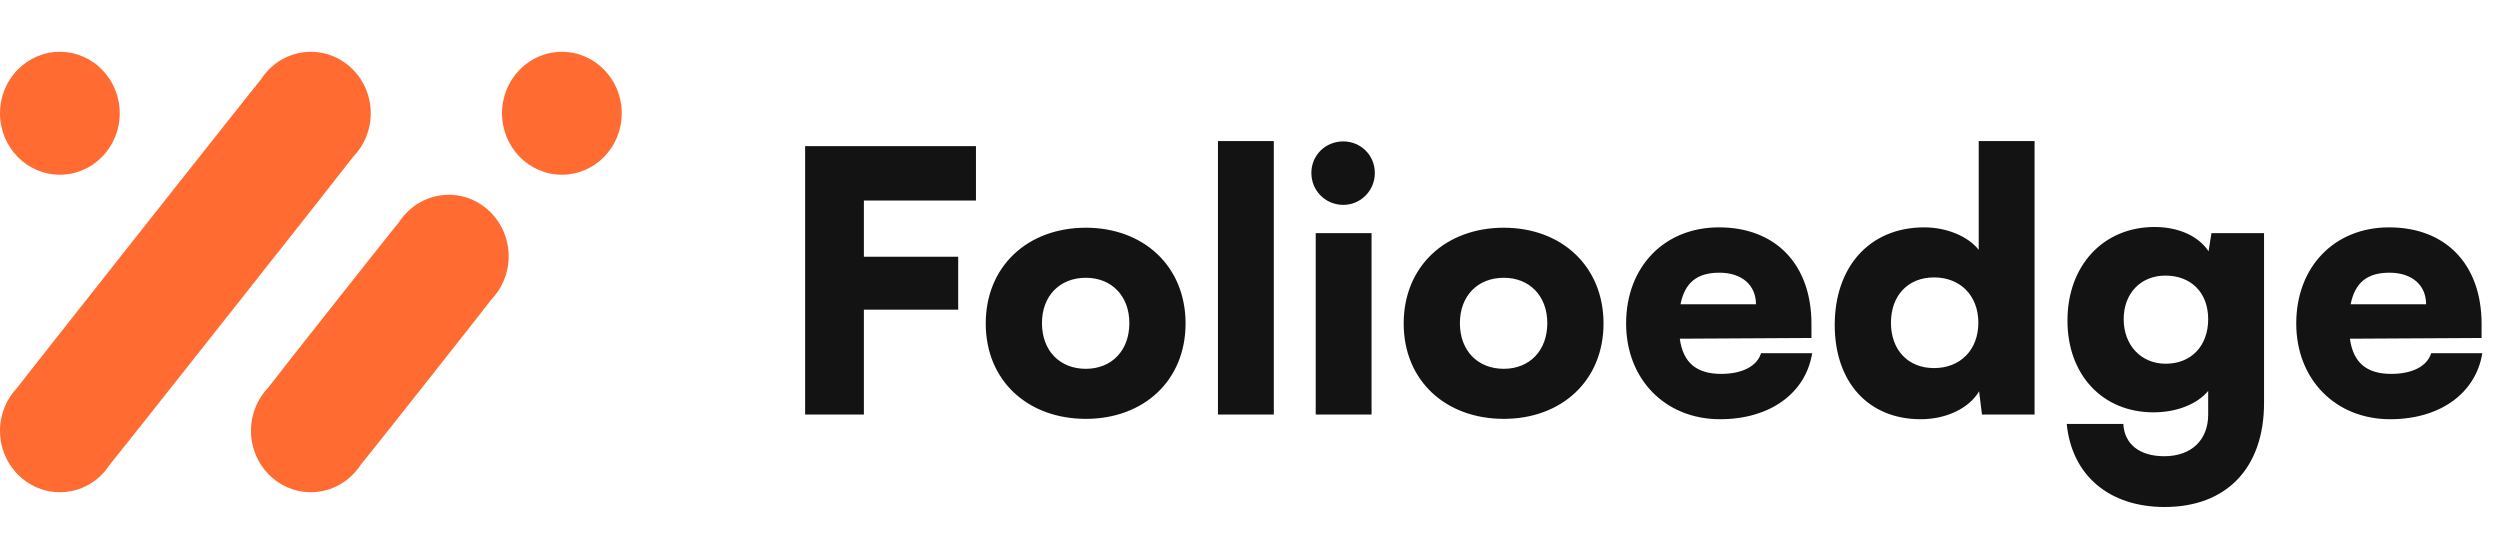
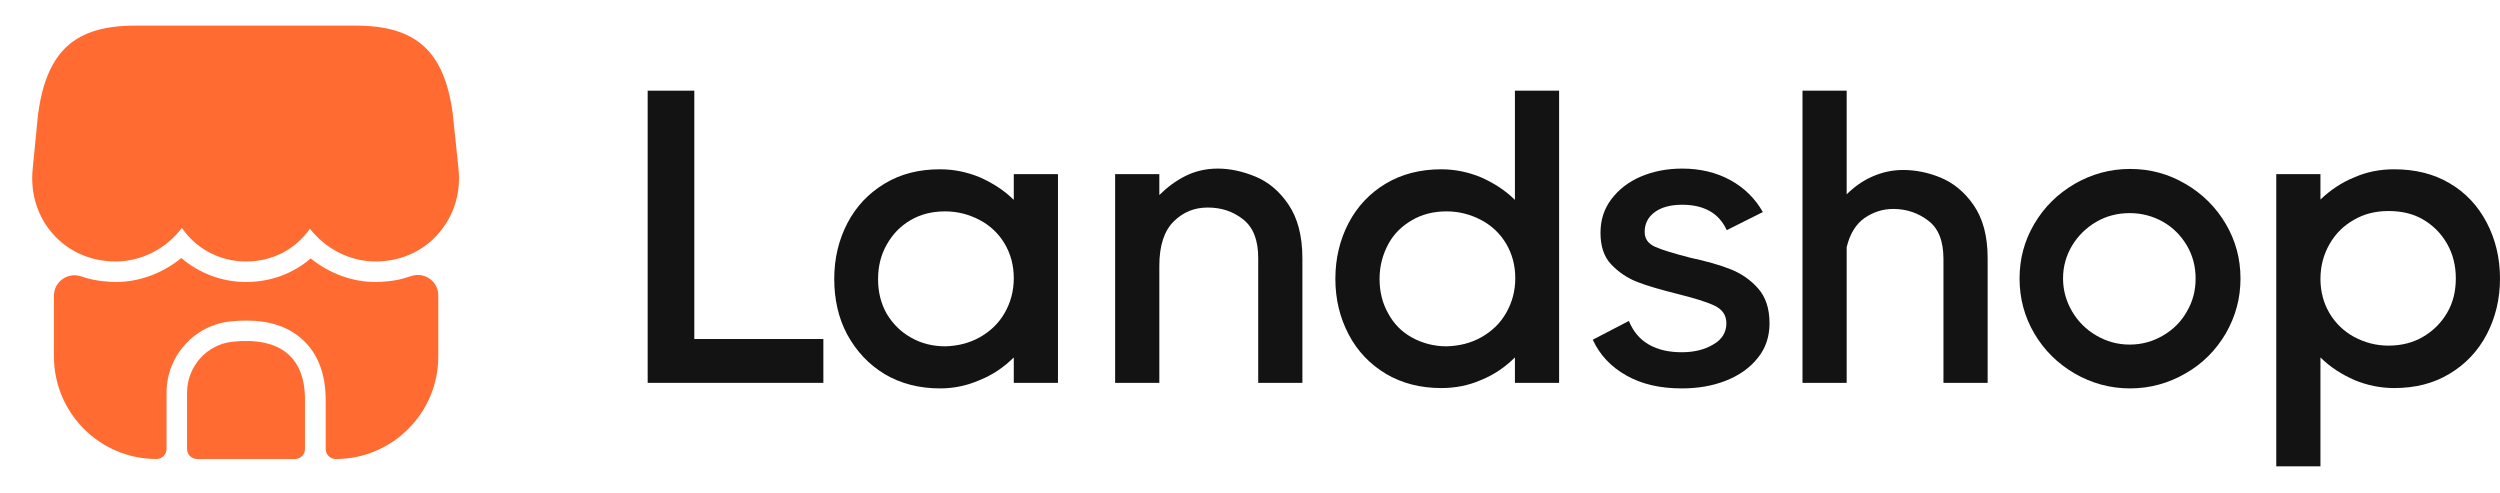
- <svg xmlns="http://www.w3.org/2000/svg" width="193" height="42" viewBox="0 0 193 42" fill="none">
-   <path d="M73.972 23.908V19.82H66.692V15.48H75.344V11.28H62.156V32H66.692V23.908H73.972ZM76.099 24.972C76.099 29.396 79.347 32.336 83.826 32.336C88.278 32.336 91.526 29.396 91.526 24.972C91.526 20.548 88.278 17.58 83.826 17.58C79.347 17.58 76.099 20.548 76.099 24.972ZM80.439 24.944C80.439 22.844 81.811 21.444 83.826 21.444C85.814 21.444 87.186 22.844 87.186 24.944C87.186 27.072 85.814 28.472 83.826 28.472C81.811 28.472 80.439 27.072 80.439 24.944ZM98.338 32V10.888H94.026V32H98.338ZM103.701 15.816C105.045 15.816 106.137 14.724 106.137 13.352C106.137 11.98 105.045 10.916 103.701 10.916C102.329 10.916 101.237 11.98 101.237 13.352C101.237 14.724 102.329 15.816 103.701 15.816ZM101.573 32H105.885V18H101.573V32ZM108.364 24.972C108.364 29.396 111.612 32.336 116.092 32.336C120.544 32.336 123.792 29.396 123.792 24.972C123.792 20.548 120.544 17.58 116.092 17.58C111.612 17.58 108.364 20.548 108.364 24.972ZM112.704 24.944C112.704 22.844 114.076 21.444 116.092 21.444C118.08 21.444 119.452 22.844 119.452 24.944C119.452 27.072 118.08 28.472 116.092 28.472C114.076 28.472 112.704 27.072 112.704 24.944ZM132.788 32.364C136.624 32.364 139.396 30.376 139.9 27.268H135.952C135.644 28.276 134.496 28.864 132.872 28.864C130.968 28.864 129.932 27.996 129.68 26.148L139.844 26.092V25C139.844 20.436 137.1 17.552 132.704 17.552C128.476 17.552 125.536 20.604 125.536 24.972C125.536 29.284 128.56 32.364 132.788 32.364ZM132.732 21.052C134.468 21.052 135.56 22.004 135.56 23.488H129.736C130.072 21.808 131.024 21.052 132.732 21.052ZM148.277 32.364C150.293 32.364 152.029 31.496 152.785 30.208L153.009 32H157.069V10.888H152.757V19.288C151.945 18.252 150.293 17.552 148.557 17.552C144.301 17.552 141.641 20.632 141.641 25.084C141.641 29.508 144.245 32.364 148.277 32.364ZM149.313 28.416C147.269 28.416 145.981 26.988 145.981 24.916C145.981 22.844 147.269 21.416 149.313 21.416C151.329 21.416 152.729 22.816 152.729 24.916C152.729 27.016 151.329 28.416 149.313 28.416ZM159.608 24.748C159.608 28.948 162.324 31.832 166.244 31.832C168.064 31.832 169.632 31.188 170.472 30.18V32C170.472 33.988 169.156 35.22 167.084 35.22C165.18 35.22 164.004 34.296 163.92 32.728H159.552C159.944 36.704 162.828 39.14 167.112 39.14C171.9 39.14 174.784 36.116 174.784 31.104V18H170.724L170.5 19.4C169.744 18.252 168.232 17.524 166.328 17.524C162.38 17.524 159.608 20.492 159.608 24.748ZM163.948 24.636C163.948 22.648 165.264 21.276 167.168 21.276C169.156 21.276 170.472 22.592 170.472 24.636C170.472 26.708 169.156 28.08 167.196 28.08C165.292 28.08 163.948 26.652 163.948 24.636ZM184.522 32.364C188.358 32.364 191.13 30.376 191.634 27.268H187.686C187.378 28.276 186.23 28.864 184.606 28.864C182.702 28.864 181.666 27.996 181.414 26.148L191.578 26.092V25C191.578 20.436 188.834 17.552 184.438 17.552C180.21 17.552 177.27 20.604 177.27 24.972C177.27 29.284 180.294 32.364 184.522 32.364ZM184.466 21.052C186.202 21.052 187.294 22.004 187.294 23.488H181.47C181.806 21.808 182.758 21.052 184.466 21.052Z" fill="#131313" />
-   <path d="M27.272 12.096C28.105 11.238 28.622 10.052 28.622 8.744C28.622 6.124 26.552 4 24 4C22.386 4 20.968 4.851 20.142 6.138C19.919 6.363 1.521 29.641 1.35 29.908C0.517 30.766 0 31.948 0 33.256C0 35.876 2.069 38 4.622 38C6.236 38 7.654 37.149 8.48 35.862C8.699 35.64 27.101 12.363 27.272 12.096Z" fill="#FF6B31" />
-   <path d="M37.917 23.138C38.753 22.28 39.27 21.095 39.27 19.783C39.27 17.163 37.201 15.039 34.649 15.039C33.035 15.039 31.616 15.89 30.787 17.177C30.565 17.406 20.903 29.63 20.728 29.901C19.892 30.759 19.375 31.944 19.375 33.256C19.375 35.876 21.444 38 23.997 38C25.61 38 27.029 37.149 27.858 35.862C28.081 35.637 37.746 23.409 37.917 23.138Z" fill="#FF6B31" />
-   <path d="M47.999 8.744C47.999 11.364 45.93 13.488 43.378 13.488C40.825 13.488 38.756 11.364 38.756 8.744C38.756 6.124 40.825 4 43.378 4C45.93 4 47.999 6.124 47.999 8.744Z" fill="#FF6B31" />
-   <path d="M9.244 8.744C9.244 11.364 7.174 13.488 4.622 13.488C2.069 13.488 0 11.364 0 8.744C0 6.124 2.069 4 4.622 4C7.174 4 9.244 6.124 9.244 8.744Z" fill="#FF6B31" />
+ <svg xmlns="http://www.w3.org/2000/svg" width="193" height="38" viewBox="0 0 193 38" fill="none">
+   <path d="M53.601 7V26.172H63.564V29.556H50V7H53.601Z" fill="#131313" />
+   <path d="M78.264 13.444H81.675V29.555H78.264V27.595C77.506 28.347 76.64 28.938 75.638 29.341C74.664 29.77 73.635 29.985 72.579 29.985C70.955 29.985 69.52 29.609 68.301 28.884C67.056 28.132 66.109 27.112 65.405 25.823C64.728 24.561 64.403 23.111 64.403 21.527C64.403 19.943 64.755 18.493 65.432 17.204C66.109 15.915 67.056 14.921 68.301 14.169C69.547 13.418 70.955 13.069 72.579 13.069C73.635 13.069 74.664 13.283 75.638 13.686C76.613 14.116 77.506 14.68 78.264 15.431V13.444ZM75.638 26.038C76.45 25.581 77.1 24.964 77.56 24.158C78.021 23.353 78.264 22.467 78.264 21.473C78.264 20.48 78.021 19.593 77.56 18.815C77.1 18.036 76.45 17.419 75.638 16.989C74.826 16.559 73.933 16.318 72.958 16.318C71.983 16.318 71.09 16.532 70.305 16.989C69.52 17.445 68.924 18.063 68.464 18.869C68.004 19.674 67.787 20.56 67.787 21.554C67.787 22.547 68.004 23.433 68.464 24.239C68.924 24.991 69.52 25.608 70.332 26.065C71.144 26.521 72.01 26.736 72.985 26.736C73.933 26.709 74.826 26.494 75.638 26.038Z" fill="#131313" />
+   <path d="M96.918 13.632C97.892 14.035 98.759 14.733 99.463 15.781C100.166 16.801 100.545 18.197 100.545 19.943V29.556H97.134V19.916C97.134 18.546 96.755 17.553 95.97 16.935C95.185 16.318 94.292 16.022 93.236 16.022C92.207 16.022 91.341 16.371 90.61 17.096C89.879 17.821 89.5 18.949 89.5 20.533V29.556H86.088V13.444H89.5V15.056C90.095 14.465 90.772 13.955 91.53 13.579C92.288 13.203 93.127 13.015 94.021 13.015C94.968 13.015 95.943 13.23 96.918 13.632Z" fill="#131313" />
+   <path d="M116.952 7H120.363V29.556H116.952V27.595C116.194 28.347 115.327 28.938 114.326 29.341C113.351 29.77 112.322 29.958 111.266 29.958C109.642 29.958 108.207 29.582 106.989 28.857C105.743 28.106 104.796 27.112 104.119 25.823C103.442 24.534 103.09 23.111 103.09 21.527C103.09 19.943 103.442 18.493 104.119 17.204C104.796 15.915 105.771 14.894 106.989 14.169C108.207 13.444 109.642 13.069 111.266 13.069C112.322 13.069 113.351 13.283 114.326 13.686C115.3 14.116 116.194 14.68 116.952 15.431V7ZM114.353 26.038C115.165 25.581 115.815 24.964 116.275 24.158C116.735 23.353 116.979 22.467 116.979 21.473C116.979 20.48 116.735 19.593 116.275 18.815C115.815 18.036 115.165 17.419 114.353 16.989C113.541 16.559 112.647 16.318 111.672 16.318C110.698 16.318 109.804 16.532 109.019 16.989C108.234 17.445 107.612 18.036 107.178 18.842C106.745 19.647 106.502 20.533 106.502 21.527C106.502 22.52 106.718 23.407 107.178 24.212C107.612 25.018 108.234 25.635 109.019 26.065C109.804 26.494 110.698 26.736 111.672 26.736C112.647 26.709 113.541 26.494 114.353 26.038Z" fill="#131313" />
+   <path d="M127.781 19.056C128.322 19.298 129.216 19.567 130.461 19.889C131.707 20.157 132.762 20.453 133.575 20.775C134.387 21.097 135.118 21.581 135.713 22.252C136.309 22.923 136.607 23.809 136.607 24.964C136.607 25.984 136.309 26.897 135.686 27.649C135.091 28.401 134.251 28.992 133.223 29.394C132.194 29.797 131.057 29.985 129.838 29.985C128.16 29.985 126.752 29.663 125.561 28.992C124.37 28.32 123.503 27.407 122.962 26.226L125.75 24.776C126.075 25.581 126.59 26.199 127.294 26.602C127.998 27.005 128.837 27.193 129.838 27.193C130.759 27.193 131.571 27.005 132.248 26.602C132.925 26.226 133.277 25.662 133.277 24.964C133.277 24.346 132.979 23.89 132.356 23.594C131.734 23.299 130.759 23.004 129.459 22.681C128.187 22.359 127.158 22.064 126.4 21.768C125.642 21.473 124.965 21.017 124.397 20.426C123.828 19.835 123.558 19.003 123.558 17.982C123.558 16.989 123.828 16.13 124.397 15.378C124.965 14.626 125.723 14.035 126.671 13.632C127.618 13.23 128.674 13.015 129.866 13.015C131.246 13.015 132.492 13.31 133.575 13.901C134.657 14.492 135.497 15.324 136.092 16.371L133.304 17.768C132.708 16.452 131.544 15.807 129.866 15.807C128.972 15.807 128.268 15.995 127.754 16.371C127.239 16.747 126.969 17.257 126.969 17.902C126.969 18.439 127.239 18.815 127.781 19.056Z" fill="#131313" />
+   <path d="M153.446 29.556H150.035V19.996C150.035 18.627 149.656 17.633 148.871 17.043C148.113 16.452 147.192 16.13 146.164 16.13C145.351 16.13 144.62 16.371 143.944 16.828C143.267 17.311 142.807 18.063 142.563 19.083V29.556H139.152V7H142.563V15.002C143.158 14.411 143.808 13.955 144.539 13.632C145.27 13.31 146.055 13.122 146.922 13.122C147.869 13.122 148.844 13.31 149.818 13.713C150.793 14.116 151.659 14.814 152.363 15.834C153.067 16.855 153.446 18.197 153.446 19.916V29.556Z" fill="#131313" />
+   <path d="M160.16 28.831C158.861 28.079 157.805 27.032 157.047 25.743C156.289 24.454 155.91 23.031 155.91 21.5C155.91 19.969 156.289 18.573 157.047 17.284C157.805 15.995 158.834 14.975 160.16 14.196C161.46 13.444 162.895 13.042 164.438 13.042C165.981 13.042 167.389 13.418 168.715 14.196C170.015 14.948 171.071 15.995 171.829 17.284C172.587 18.573 172.966 19.969 172.966 21.5C172.966 23.031 172.587 24.427 171.829 25.743C171.071 27.032 170.042 28.079 168.715 28.831C167.416 29.582 165.981 29.985 164.438 29.985C162.895 29.985 161.46 29.582 160.16 28.831ZM166.983 25.904C167.768 25.447 168.391 24.83 168.824 24.051C169.284 23.272 169.501 22.44 169.501 21.5C169.501 20.587 169.284 19.728 168.824 18.949C168.364 18.17 167.741 17.553 166.983 17.123C166.225 16.694 165.358 16.452 164.411 16.452C163.49 16.452 162.624 16.667 161.839 17.123C161.054 17.58 160.431 18.197 159.971 18.949C159.511 19.728 159.267 20.56 159.267 21.5C159.267 22.413 159.511 23.272 159.971 24.051C160.431 24.83 161.054 25.447 161.839 25.904C162.624 26.36 163.463 26.602 164.411 26.602C165.358 26.602 166.198 26.36 166.983 25.904Z" fill="#131313" />
+   <path d="M189.101 14.143C190.347 14.868 191.294 15.888 191.971 17.177C192.648 18.466 193 19.916 193 21.5C193 23.084 192.648 24.534 191.971 25.823C191.294 27.112 190.32 28.132 189.101 28.857C187.856 29.609 186.448 29.958 184.824 29.958C183.768 29.958 182.739 29.744 181.765 29.341C180.79 28.911 179.897 28.347 179.139 27.595V36H175.727V13.444H179.139V15.405C179.897 14.68 180.763 14.089 181.765 13.686C182.739 13.257 183.768 13.069 184.824 13.069C186.448 13.069 187.883 13.418 189.101 14.143ZM187.044 26.011C187.829 25.555 188.452 24.937 188.912 24.158C189.372 23.38 189.589 22.494 189.589 21.5C189.589 20.506 189.372 19.62 188.912 18.815C188.452 18.009 187.829 17.392 187.044 16.935C186.259 16.479 185.365 16.291 184.391 16.291C183.416 16.291 182.523 16.506 181.738 16.962C180.925 17.419 180.303 18.036 179.842 18.842C179.382 19.647 179.139 20.533 179.139 21.527C179.139 22.52 179.382 23.407 179.842 24.185C180.303 24.964 180.952 25.581 181.738 26.011C182.55 26.441 183.416 26.682 184.391 26.682C185.365 26.682 186.259 26.468 187.044 26.011Z" fill="#131313" />
+   <path d="M35.403 13.094L34.944 8.708C34.279 3.926 32.109 1.979 27.47 1.979H23.734H21.39H16.577H14.234H10.434C5.779 1.979 3.625 3.926 2.944 8.756L2.517 13.11C2.359 14.804 2.818 16.451 3.815 17.733C5.019 19.301 6.871 20.187 8.929 20.187C10.924 20.187 12.84 19.19 14.044 17.591C15.12 19.19 16.957 20.187 18.999 20.187C21.042 20.187 22.831 19.237 23.924 17.654C25.143 19.221 27.027 20.187 28.99 20.187C31.096 20.187 32.996 19.253 34.184 17.607C35.134 16.34 35.561 14.741 35.403 13.094Z" fill="#FF6B31" />
+   <path d="M17.97 26.379C15.96 26.584 14.44 28.294 14.44 30.321V34.659C14.44 35.087 14.788 35.435 15.215 35.435H22.768C23.195 35.435 23.544 35.087 23.544 34.659V30.875C23.559 27.566 21.612 25.999 17.97 26.379Z" fill="#FF6B31" />
+   <path d="M33.836 22.8V27.518C33.836 31.889 30.289 35.435 25.919 35.435C25.492 35.435 25.143 35.087 25.143 34.659V30.875C25.143 28.849 24.526 27.265 23.322 26.189C22.262 25.223 20.821 24.748 19.032 24.748C18.636 24.748 18.24 24.764 17.812 24.811C14.994 25.096 12.857 27.471 12.857 30.321V34.659C12.857 35.087 12.508 35.435 12.081 35.435C7.711 35.435 4.164 31.889 4.164 27.518V22.832C4.164 21.724 5.257 20.979 6.286 21.343C6.713 21.486 7.141 21.597 7.584 21.66C7.774 21.692 7.98 21.724 8.17 21.724C8.423 21.755 8.677 21.771 8.93 21.771C10.767 21.771 12.572 21.09 13.997 19.919C15.358 21.09 17.132 21.771 19 21.771C20.884 21.771 22.626 21.122 23.987 19.95C25.412 21.106 27.186 21.771 28.991 21.771C29.276 21.771 29.561 21.755 29.83 21.724C30.02 21.708 30.194 21.692 30.368 21.66C30.859 21.597 31.302 21.454 31.746 21.312C32.775 20.963 33.836 21.724 33.836 22.8Z" fill="#FF6B31" />
</svg>
